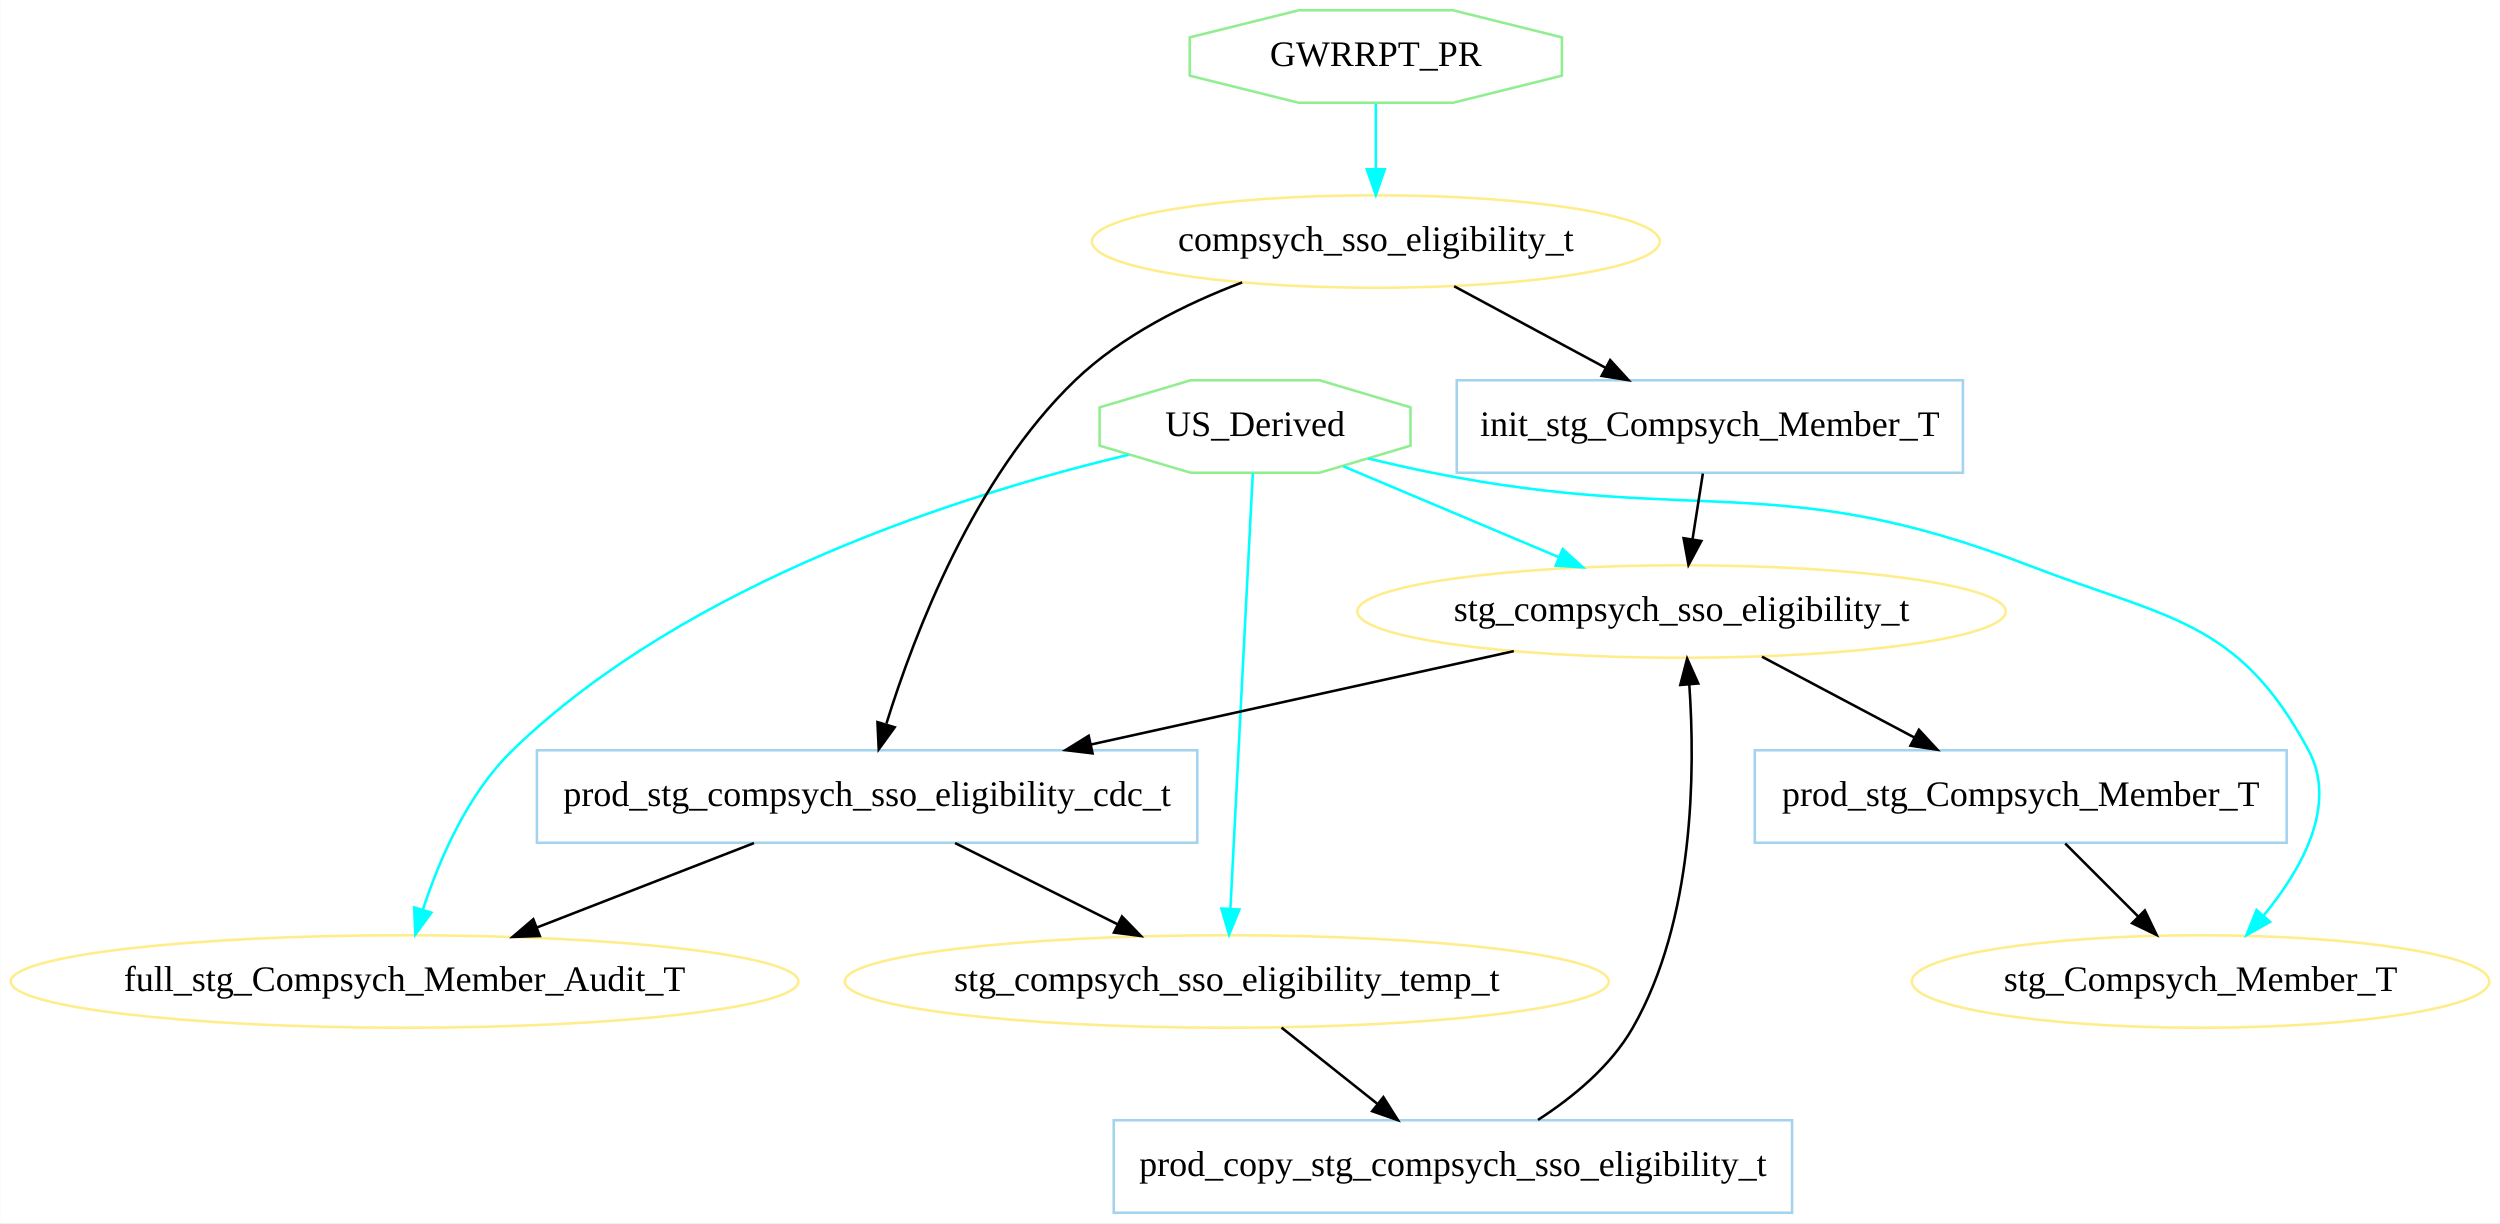
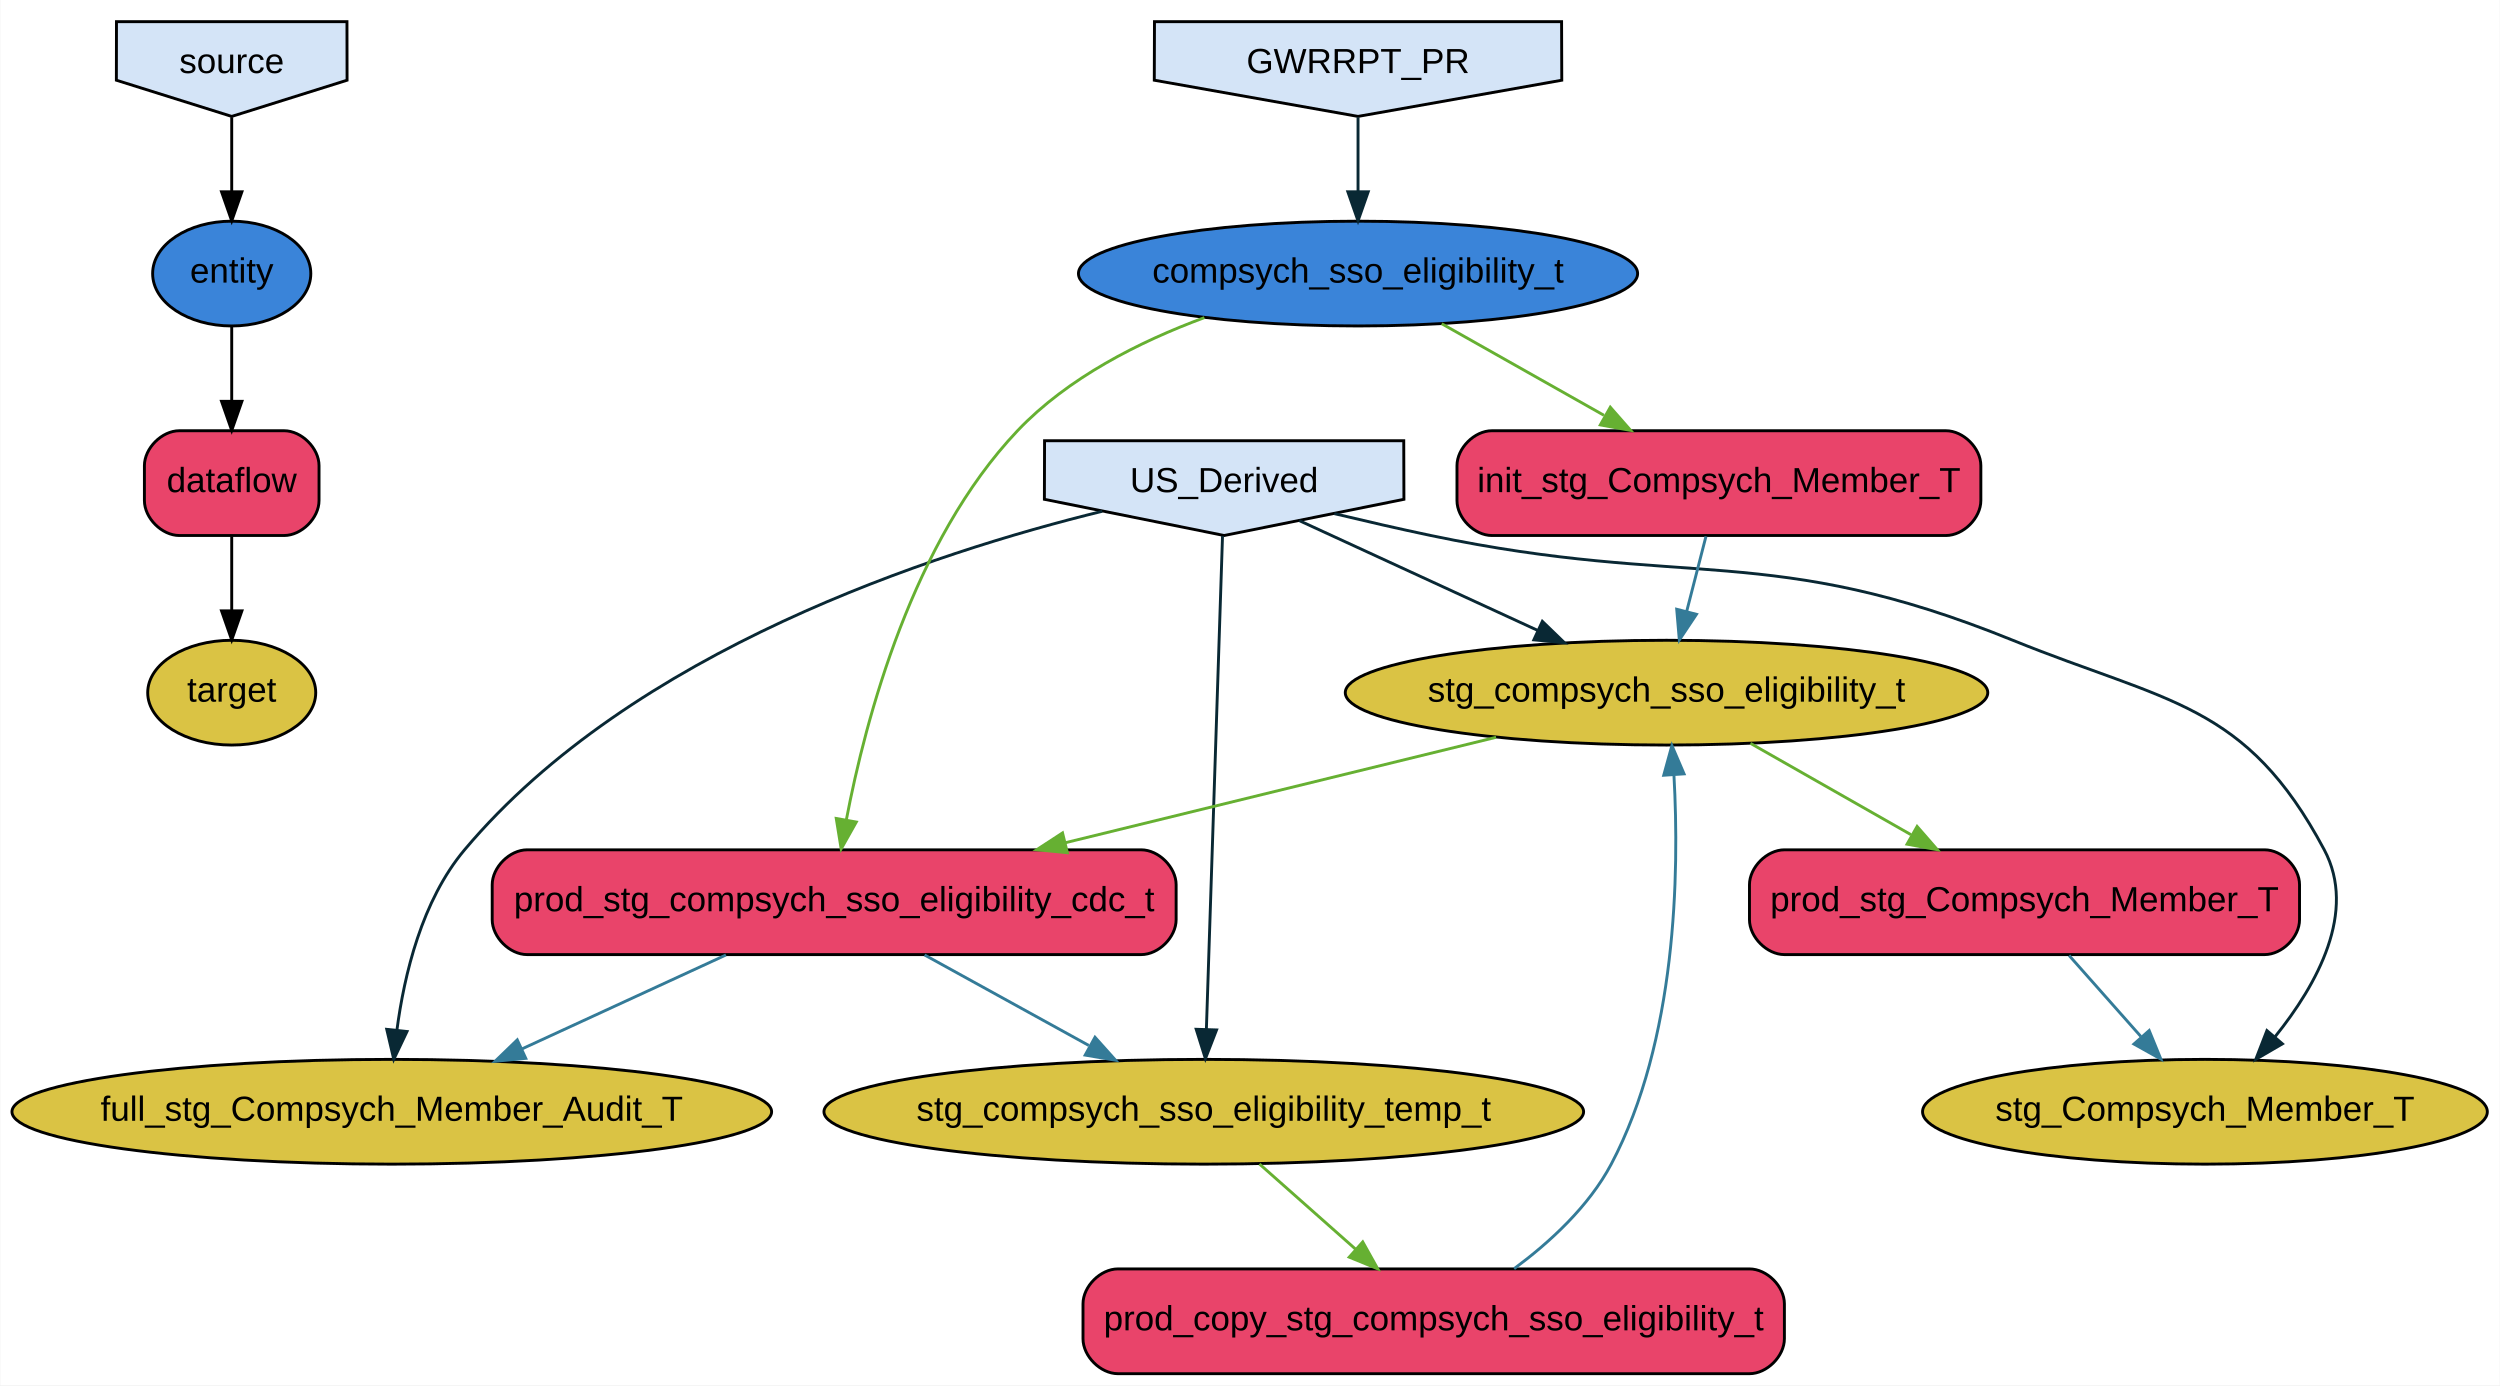
- <svg xmlns="http://www.w3.org/2000/svg" width="973pt" height="476pt" viewBox="0.00 0.00 972.83 476.00">
+ <svg xmlns="http://www.w3.org/2000/svg" width="859pt" height="476pt" viewBox="0.00 0.00 858.77 476.00">
  <g id="graph0" class="graph" transform="scale(1 1) rotate(0) translate(4 472)">
-     <polygon fill="white" stroke="none" points="-4,4 -4,-472 968.826,-472 968.826,4 -4,4" />
+     <polygon fill="white" stroke="none" points="-4,4 -4,-472 854.767,-472 854.767,4 -4,4" />
    <g id="node1" class="node">
-       <polygon fill="none" stroke="#a4d3ee" points="885.886,-180 678.886,-180 678.886,-144 885.886,-144 885.886,-180" />
-       <text text-anchor="middle" x="782.386" y="-158.3" font-family="Times New Roman,serif" font-size="14.00">prod_stg_Compsych_Member_T</text>
+       <polygon fill="#d4e4f7" stroke="black" points="35.87,-444.438 75.504,-432 115.139,-444.438 115.102,-464.562 35.907,-464.562 35.87,-444.438" />
+       <text text-anchor="middle" x="75.504" y="-446.9" font-family="arial" font-size="12.00">source</text>
    </g>
    <g id="node2" class="node">
-       <ellipse fill="none" stroke="#ffec8b" cx="852.386" cy="-90" rx="112.38" ry="18" />
-       <text text-anchor="middle" x="852.386" y="-86.3" font-family="Times New Roman,serif" font-size="14.00">stg_Compsych_Member_T</text>
+       <ellipse fill="#3a84d9" stroke="black" cx="75.504" cy="-378" rx="27.172" ry="18" />
+       <text text-anchor="middle" x="75.504" y="-374.9" font-family="arial" font-size="12.00">entity</text>
    </g>
    <g id="edge1" class="edge">
-       <path fill="none" stroke="black" d="M799.69,-143.697C808.251,-135.135 818.73,-124.656 828.082,-115.304" />
-       <polygon fill="black" stroke="black" points="830.686,-117.65 835.282,-108.104 825.736,-112.701 830.686,-117.65" />
+       <path fill="none" stroke="black" d="M75.504,-431.697C75.504,-423.983 75.504,-414.712 75.504,-406.112" />
+       <polygon fill="black" stroke="black" points="79.004,-406.104 75.504,-396.104 72.004,-406.104 79.004,-406.104" />
    </g>
    <g id="node3" class="node">
-       <polygon fill="none" stroke="#90ee90" points="544.887,-298.544 544.887,-313.456 509.447,-324 459.326,-324 423.886,-313.456 423.886,-298.544 459.326,-288 509.447,-288 544.887,-298.544" />
-       <text text-anchor="middle" x="484.386" y="-302.3" font-family="Times New Roman,serif" font-size="14.00">US_Derived</text>
+       <path fill="#e9446a" stroke="black" d="M93.504,-324C93.504,-324 57.504,-324 57.504,-324 51.504,-324 45.504,-318 45.504,-312 45.504,-312 45.504,-300 45.504,-300 45.504,-294 51.504,-288 57.504,-288 57.504,-288 93.504,-288 93.504,-288 99.504,-288 105.504,-294 105.504,-300 105.504,-300 105.504,-312 105.504,-312 105.504,-318 99.504,-324 93.504,-324" />
+       <text text-anchor="middle" x="75.504" y="-302.9" font-family="arial" font-size="12.00">dataflow</text>
    </g>
    <g id="edge2" class="edge">
-       <path fill="none" stroke="cyan" d="M528.428,-293.539C536.693,-291.562 545.281,-289.624 553.386,-288 655.698,-267.499 688.059,-289.621 785.386,-252 839.541,-231.067 866.882,-231.131 894.386,-180 905.827,-158.731 891.829,-133.816 876.996,-115.765" />
-       <polygon fill="cyan" stroke="cyan" points="879.424,-113.224 870.211,-107.993 874.151,-117.828 879.424,-113.224" />
+       <path fill="none" stroke="black" d="M75.504,-359.697C75.504,-351.983 75.504,-342.712 75.504,-334.112" />
+       <polygon fill="black" stroke="black" points="79.004,-334.104 75.504,-324.104 72.004,-334.104 79.004,-334.104" />
+     </g>
+     <g id="node4" class="node">
+       <ellipse fill="#dac344" stroke="black" cx="75.504" cy="-234" rx="28.865" ry="18" />
+       <text text-anchor="middle" x="75.504" y="-230.9" font-family="arial" font-size="12.00">target</text>
+     </g>
+     <g id="edge3" class="edge">
+       <path fill="none" stroke="black" d="M75.504,-287.697C75.504,-279.983 75.504,-270.712 75.504,-262.112" />
+       <polygon fill="black" stroke="black" points="79.004,-262.104 75.504,-252.104 72.004,-262.104 79.004,-262.104" />
    </g>
    <g id="node5" class="node">
-       <ellipse fill="none" stroke="#ffec8b" cx="650.386" cy="-234" rx="126.178" ry="18" />
-       <text text-anchor="middle" x="650.386" y="-230.3" font-family="Times New Roman,serif" font-size="14.00">stg_compsych_sso_eligibility_t</text>
+       <path fill="#e9446a" stroke="black" d="M774.004,-180C774.004,-180 609.004,-180 609.004,-180 603.004,-180 597.004,-174 597.004,-168 597.004,-168 597.004,-156 597.004,-156 597.004,-150 603.004,-144 609.004,-144 609.004,-144 774.004,-144 774.004,-144 780.004,-144 786.004,-150 786.004,-156 786.004,-156 786.004,-168 786.004,-168 786.004,-174 780.004,-180 774.004,-180" />
+       <text text-anchor="middle" x="691.504" y="-158.9" font-family="arial" font-size="12.00">prod_stg_Compsych_Member_T</text>
    </g>
-     <g id="edge3" class="edge">
-       <path fill="none" stroke="cyan" d="M518.782,-290.496C542.971,-280.296 575.665,-266.509 602.414,-255.229" />
-       <polygon fill="cyan" stroke="cyan" points="604.119,-258.309 611.974,-251.198 601.399,-251.859 604.119,-258.309" />
+     <g id="node6" class="node">
+       <ellipse fill="#dac344" stroke="black" cx="753.504" cy="-90" rx="97.026" ry="18" />
+       <text text-anchor="middle" x="753.504" y="-86.9" font-family="arial" font-size="12.00">stg_Compsych_Member_T</text>
+     </g>
+     <g id="edge4" class="edge">
+       <path fill="none" stroke="#347b98" d="M706.83,-143.697C714.263,-135.305 723.328,-125.07 731.484,-115.861" />
+       <polygon fill="#347b98" stroke="#347b98" points="734.345,-117.911 738.355,-108.104 729.104,-113.27 734.345,-117.911" />
+     </g>
+     <g id="node7" class="node">
+       <polygon fill="#d4e4f7" stroke="black" points="354.737,-300.438 416.504,-288 478.272,-300.438 478.214,-320.562 354.795,-320.562 354.737,-300.438" />
+       <text text-anchor="middle" x="416.504" y="-302.9" font-family="arial" font-size="12.00">US_Derived</text>
+     </g>
+     <g id="edge5" class="edge">
+       <path fill="none" stroke="#092834" d="M454.367,-295.512C465.055,-292.949 476.712,-290.262 487.504,-288 575.902,-269.477 603.805,-285.936 687.504,-252 740.624,-230.463 767.567,-230.595 794.504,-180 805.806,-158.774 792.127,-133.854 777.608,-115.791" />
+       <polygon fill="#092834" stroke="#092834" points="780.121,-113.344 770.965,-108.012 774.798,-117.89 780.121,-113.344" />
+     </g>
+     <g id="node9" class="node">
+       <ellipse fill="#dac344" stroke="black" cx="568.504" cy="-234" rx="110.38" ry="18" />
+       <text text-anchor="middle" x="568.504" y="-230.9" font-family="arial" font-size="12.00">stg_compsych_sso_eligibility_t</text>
+     </g>
+     <g id="edge6" class="edge">
+       <path fill="none" stroke="#092834" d="M442.289,-293.125C464.716,-282.797 497.702,-267.606 524.329,-255.344" />
+       <polygon fill="#092834" stroke="#092834" points="525.835,-258.504 533.454,-251.142 522.906,-252.146 525.835,-258.504" />
+     </g>
+     <g id="node14" class="node">
+       <ellipse fill="#dac344" stroke="black" cx="409.504" cy="-90" rx="130.509" ry="18" />
+       <text text-anchor="middle" x="409.504" y="-86.9" font-family="arial" font-size="12.00">stg_compsych_sso_eligibility_temp_t</text>
+     </g>
+     <g id="edge7" class="edge">
+       <path fill="none" stroke="#092834" d="M415.943,-287.849C414.733,-250.832 411.866,-163.181 410.4,-118.386" />
+       <polygon fill="#092834" stroke="#092834" points="413.893,-118.113 410.068,-108.232 406.897,-118.342 413.893,-118.113" />
+     </g>
+     <g id="node15" class="node">
+       <ellipse fill="#dac344" stroke="black" cx="130.504" cy="-90" rx="130.509" ry="18" />
+       <text text-anchor="middle" x="130.504" y="-86.9" font-family="arial" font-size="12.00">full_stg_Compsych_Member_Audit_T</text>
+     </g>
+     <g id="edge8" class="edge">
+       <path fill="none" stroke="#092834" d="M374.606,-296.324C316.753,-282.148 213.048,-248.457 155.504,-180 140.866,-162.585 134.774,-137.169 132.251,-117.951" />
+       <polygon fill="#092834" stroke="#092834" points="135.731,-117.573 131.186,-108.003 128.771,-118.319 135.731,-117.573" />
+     </g>
+     <g id="node8" class="node">
+       <path fill="#e9446a" stroke="black" d="M664.504,-324C664.504,-324 508.504,-324 508.504,-324 502.504,-324 496.504,-318 496.504,-312 496.504,-312 496.504,-300 496.504,-300 496.504,-294 502.504,-288 508.504,-288 508.504,-288 664.504,-288 664.504,-288 670.504,-288 676.504,-294 676.504,-300 676.504,-300 676.504,-312 676.504,-312 676.504,-318 670.504,-324 664.504,-324" />
+       <text text-anchor="middle" x="586.504" y="-302.9" font-family="arial" font-size="12.00">init_stg_Compsych_Member_T</text>
+     </g>
+     <g id="edge9" class="edge">
+       <path fill="none" stroke="#347b98" d="M582.055,-287.697C580.05,-279.898 577.635,-270.509 575.403,-261.829" />
+       <polygon fill="#347b98" stroke="#347b98" points="578.783,-260.918 572.903,-252.104 572.003,-262.661 578.783,-260.918" />
+     </g>
+     <g id="edge11" class="edge">
+       <path fill="none" stroke="#66b032" d="M597.342,-216.588C613.789,-207.228 634.626,-195.37 652.515,-185.189" />
+       <polygon fill="#66b032" stroke="#66b032" points="654.603,-188.028 661.563,-180.04 651.14,-181.944 654.603,-188.028" />
+     </g>
+     <g id="node13" class="node">
+       <path fill="#e9446a" stroke="black" d="M388.004,-180C388.004,-180 177.004,-180 177.004,-180 171.004,-180 165.004,-174 165.004,-168 165.004,-168 165.004,-156 165.004,-156 165.004,-150 171.004,-144 177.004,-144 177.004,-144 388.004,-144 388.004,-144 394.004,-144 400.004,-150 400.004,-156 400.004,-156 400.004,-168 400.004,-168 400.004,-174 394.004,-180 388.004,-180" />
+       <text text-anchor="middle" x="282.504" y="-158.9" font-family="arial" font-size="12.00">prod_stg_compsych_sso_eligibility_cdc_t</text>
+     </g>
+     <g id="edge10" class="edge">
+       <path fill="none" stroke="#66b032" d="M509.938,-218.666C467.218,-208.21 408.835,-193.92 361.918,-182.437" />
+       <polygon fill="#66b032" stroke="#66b032" points="362.636,-179.009 352.091,-180.032 360.972,-185.809 362.636,-179.009" />
    </g>
    <g id="node10" class="node">
-       <ellipse fill="none" stroke="#ffec8b" cx="473.386" cy="-90" rx="148.674" ry="18" />
-       <text text-anchor="middle" x="473.386" y="-86.3" font-family="Times New Roman,serif" font-size="14.00">stg_compsych_sso_eligibility_temp_t</text>
+       <ellipse fill="#3a84d9" stroke="black" cx="462.504" cy="-378" rx="96.063" ry="18" />
+       <text text-anchor="middle" x="462.504" y="-374.9" font-family="arial" font-size="12.00">compsych_sso_eligibility_t</text>
    </g>
-     <g id="edge4" class="edge">
-       <path fill="none" stroke="cyan" d="M483.505,-287.849C481.602,-250.832 477.097,-163.181 474.794,-118.386" />
-       <polygon fill="cyan" stroke="cyan" points="478.281,-118.04 474.272,-108.232 471.29,-118.399 478.281,-118.04" />
+     <g id="edge12" class="edge">
+       <path fill="none" stroke="#66b032" d="M491.264,-360.765C507.836,-351.41 528.905,-339.516 547.012,-329.294" />
+       <polygon fill="#66b032" stroke="#66b032" points="549.183,-332.088 556.171,-324.124 545.742,-325.992 549.183,-332.088" />
+     </g>
+     <g id="edge13" class="edge">
+       <path fill="none" stroke="#66b032" d="M409.709,-362.863C387.459,-354.636 362.773,-342.197 345.504,-324 309.554,-286.116 293.369,-225.353 286.689,-190.313" />
+       <polygon fill="#66b032" stroke="#66b032" points="290.109,-189.55 284.91,-180.318 283.217,-190.777 290.109,-189.55" />
    </g>
    <g id="node11" class="node">
-       <ellipse fill="none" stroke="#ffec8b" cx="153.386" cy="-90" rx="153.273" ry="18" />
-       <text text-anchor="middle" x="153.386" y="-86.3" font-family="Times New Roman,serif" font-size="14.00">full_stg_Compsych_Member_Audit_T</text>
-     </g>
-     <g id="edge5" class="edge">
-       <path fill="none" stroke="cyan" d="M435.195,-295.037C372.371,-280.027 263.638,-246.055 195.386,-180 177.903,-163.079 166.874,-137.443 160.529,-118.024" />
-       <polygon fill="cyan" stroke="cyan" points="163.812,-116.79 157.551,-108.243 157.115,-118.829 163.812,-116.79" />
-     </g>
-     <g id="node4" class="node">
-       <polygon fill="none" stroke="#a4d3ee" points="759.886,-324 562.886,-324 562.886,-288 759.886,-288 759.886,-324" />
-       <text text-anchor="middle" x="661.386" y="-302.3" font-family="Times New Roman,serif" font-size="14.00">init_stg_Compsych_Member_T</text>
-     </g>
-     <g id="edge6" class="edge">
-       <path fill="none" stroke="black" d="M658.667,-287.697C657.455,-279.983 655.998,-270.712 654.647,-262.112" />
-       <polygon fill="black" stroke="black" points="658.084,-261.44 653.074,-252.104 651.169,-262.526 658.084,-261.44" />
-     </g>
-     <g id="edge8" class="edge">
-       <path fill="none" stroke="black" d="M681.669,-216.411C699.439,-206.987 721.903,-195.075 741.104,-184.892" />
-       <polygon fill="black" stroke="black" points="742.755,-187.978 749.95,-180.201 739.476,-181.794 742.755,-187.978" />
-     </g>
-     <g id="node9" class="node">
-       <polygon fill="none" stroke="#a4d3ee" points="461.886,-180 204.886,-180 204.886,-144 461.886,-144 461.886,-180" />
-       <text text-anchor="middle" x="333.386" y="-158.3" font-family="Times New Roman,serif" font-size="14.00">prod_stg_compsych_sso_eligibility_cdc_t</text>
-     </g>
-     <g id="edge7" class="edge">
-       <path fill="none" stroke="black" d="M585.088,-218.581C537.497,-208.072 472.52,-193.723 420.506,-182.238" />
-       <polygon fill="black" stroke="black" points="421.138,-178.793 410.619,-180.054 419.629,-185.628 421.138,-178.793" />
-     </g>
-     <g id="node6" class="node">
-       <ellipse fill="none" stroke="#ffec8b" cx="531.386" cy="-378" rx="110.48" ry="18" />
-       <text text-anchor="middle" x="531.386" y="-374.3" font-family="Times New Roman,serif" font-size="14.00">compsych_sso_eligibility_t</text>
-     </g>
-     <g id="edge9" class="edge">
-       <path fill="none" stroke="black" d="M561.866,-360.588C579.408,-351.142 601.676,-339.152 620.698,-328.909" />
-       <polygon fill="black" stroke="black" points="622.595,-331.863 629.741,-324.04 619.277,-325.699 622.595,-331.863" />
-     </g>
-     <g id="edge10" class="edge">
-       <path fill="none" stroke="black" d="M479.371,-362.087C457.27,-353.713 432.484,-341.374 414.386,-324 375.112,-286.296 351.806,-225.468 340.905,-190.368" />
-       <polygon fill="black" stroke="black" points="344.131,-188.937 337.917,-180.355 337.423,-190.939 344.131,-188.937" />
-     </g>
-     <g id="node7" class="node">
-       <polygon fill="none" stroke="#90ee90" points="603.806,-442.544 603.806,-457.456 561.384,-468 501.389,-468 458.967,-457.456 458.967,-442.544 501.389,-432 561.384,-432 603.806,-442.544" />
-       <text text-anchor="middle" x="531.386" y="-446.3" font-family="Times New Roman,serif" font-size="14.00">GWRRPT_PR</text>
-     </g>
-     <g id="edge11" class="edge">
-       <path fill="none" stroke="cyan" d="M531.386,-431.697C531.386,-423.983 531.386,-414.712 531.386,-406.112" />
-       <polygon fill="cyan" stroke="cyan" points="534.886,-406.104 531.386,-396.104 527.886,-406.104 534.886,-406.104" />
-     </g>
-     <g id="node8" class="node">
-       <polygon fill="none" stroke="#a4d3ee" points="693.386,-36 429.386,-36 429.386,-0 693.386,-0 693.386,-36" />
-       <text text-anchor="middle" x="561.386" y="-14.3" font-family="Times New Roman,serif" font-size="14.00">prod_copy_stg_compsych_sso_eligibility_t</text>
-     </g>
-     <g id="edge12" class="edge">
-       <path fill="none" stroke="black" d="M594.497,-36.145C608.184,-44.975 622.826,-57.053 631.386,-72 655.367,-113.873 655.749,-171.871 653.386,-205.615" />
-       <polygon fill="black" stroke="black" points="649.891,-205.411 652.548,-215.667 656.866,-205.992 649.891,-205.411" />
-     </g>
-     <g id="edge13" class="edge">
-       <path fill="none" stroke="black" d="M367.634,-143.876C386.729,-134.329 410.674,-122.356 430.949,-112.219" />
-       <polygon fill="black" stroke="black" points="432.596,-115.308 439.975,-107.706 429.466,-109.047 432.596,-115.308" />
+       <polygon fill="#d4e4f7" stroke="black" points="392.497,-444.438 462.504,-432 532.511,-444.438 532.446,-464.562 392.563,-464.562 392.497,-444.438" />
+       <text text-anchor="middle" x="462.504" y="-446.9" font-family="arial" font-size="12.00">GWRRPT_PR</text>
    </g>
    <g id="edge14" class="edge">
-       <path fill="none" stroke="black" d="M289.353,-143.876C263.862,-133.963 231.645,-121.434 204.971,-111.061" />
-       <polygon fill="black" stroke="black" points="206.006,-107.708 195.417,-107.345 203.469,-114.232 206.006,-107.708" />
+       <path fill="none" stroke="#092834" d="M462.504,-431.697C462.504,-423.983 462.504,-414.712 462.504,-406.112" />
+       <polygon fill="#092834" stroke="#092834" points="466.005,-406.104 462.504,-396.104 459.005,-406.104 466.005,-406.104" />
+     </g>
+     <g id="node12" class="node">
+       <path fill="#e9446a" stroke="black" d="M597.004,-36C597.004,-36 380.004,-36 380.004,-36 374.004,-36 368.004,-30 368.004,-24 368.004,-24 368.004,-12 368.004,-12 368.004,-6 374.004,-0 380.004,-0 380.004,-0 597.004,-0 597.004,-0 603.004,-0 609.004,-6 609.004,-12 609.004,-12 609.004,-24 609.004,-24 609.004,-30 603.004,-36 597.004,-36" />
+       <text text-anchor="middle" x="488.504" y="-14.9" font-family="arial" font-size="12.00">prod_copy_stg_compsych_sso_eligibility_t</text>
    </g>
    <g id="edge15" class="edge">
-       <path fill="none" stroke="black" d="M494.689,-72.055C505.848,-63.178 519.689,-52.169 531.865,-42.483" />
-       <polygon fill="black" stroke="black" points="534.328,-44.996 539.975,-36.032 529.97,-39.518 534.328,-44.996" />
+       <path fill="none" stroke="#347b98" d="M516.139,-36.074C528.43,-45.172 541.831,-57.49 549.504,-72 571.966,-114.471 572.92,-171.888 571.063,-205.435" />
+       <polygon fill="#347b98" stroke="#347b98" points="567.542,-205.625 570.352,-215.84 574.525,-206.102 567.542,-205.625" />
+     </g>
+     <g id="edge16" class="edge">
+       <path fill="none" stroke="#347b98" d="M313.572,-143.876C330.581,-134.501 351.834,-122.787 370.01,-112.769" />
+       <polygon fill="#347b98" stroke="#347b98" points="372.127,-115.598 379.196,-107.706 368.748,-109.468 372.127,-115.598" />
+     </g>
+     <g id="edge17" class="edge">
+       <path fill="none" stroke="#347b98" d="M245.321,-143.876C224.173,-134.137 197.543,-121.873 175.255,-111.609" />
+       <polygon fill="#347b98" stroke="#347b98" points="176.544,-108.349 165.997,-107.345 173.616,-114.707 176.544,-108.349" />
+     </g>
+     <g id="edge18" class="edge">
+       <path fill="none" stroke="#66b032" d="M428.628,-72.055C438.549,-63.264 450.833,-52.38 461.687,-42.763" />
+       <polygon fill="#66b032" stroke="#66b032" points="464.12,-45.283 469.283,-36.032 459.477,-40.044 464.12,-45.283" />
    </g>
  </g>
</svg>
